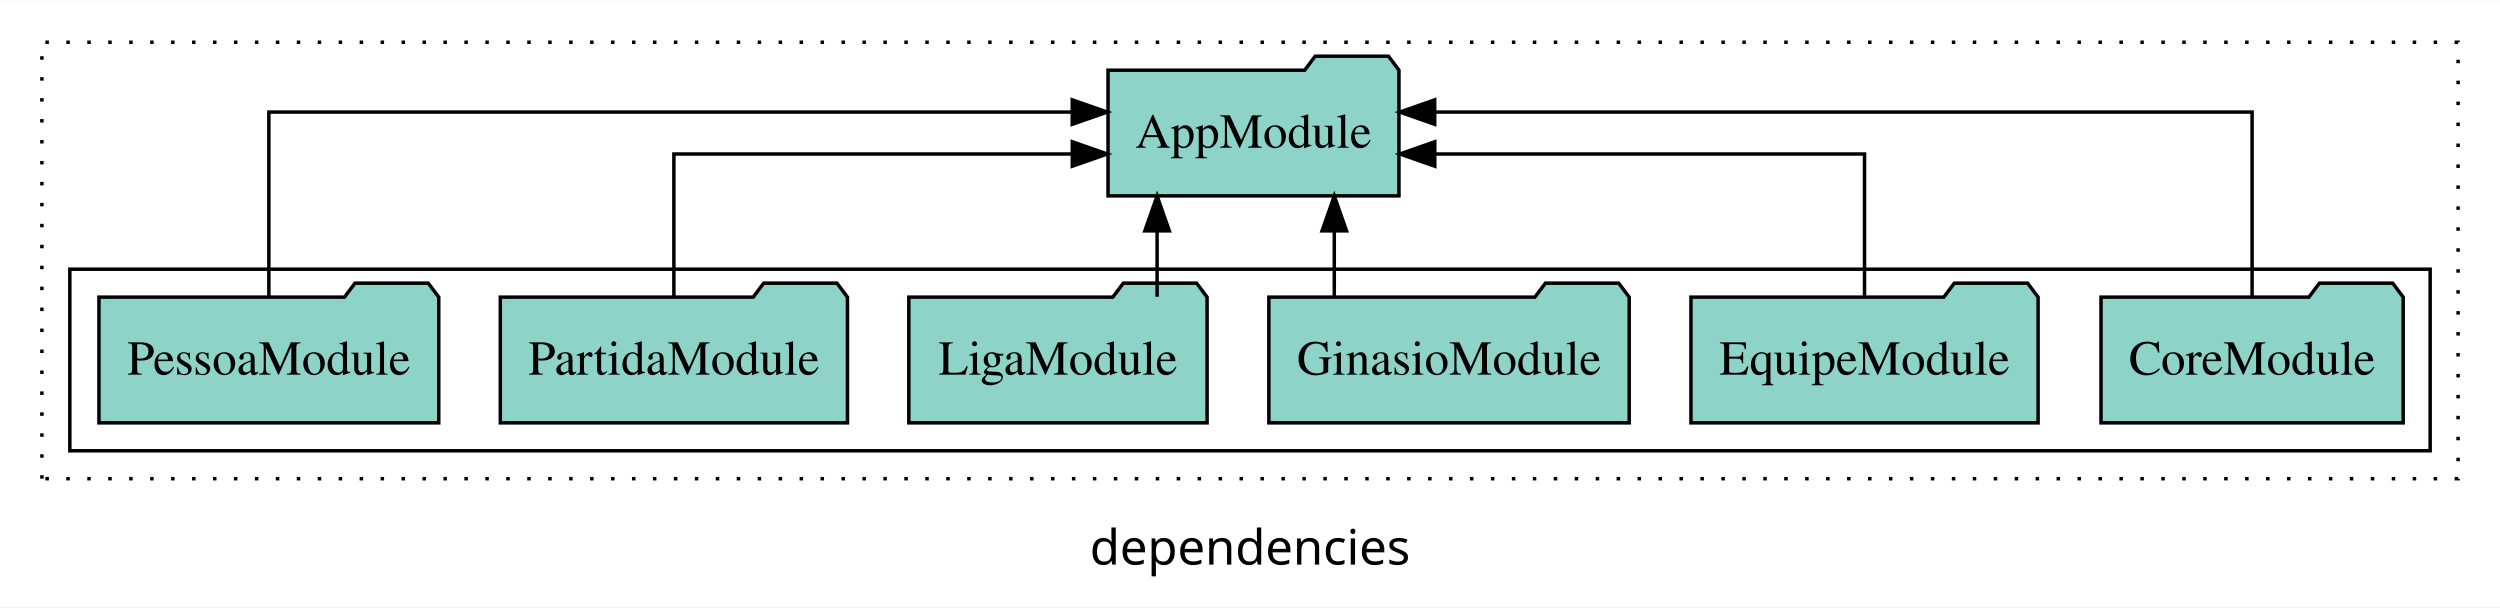
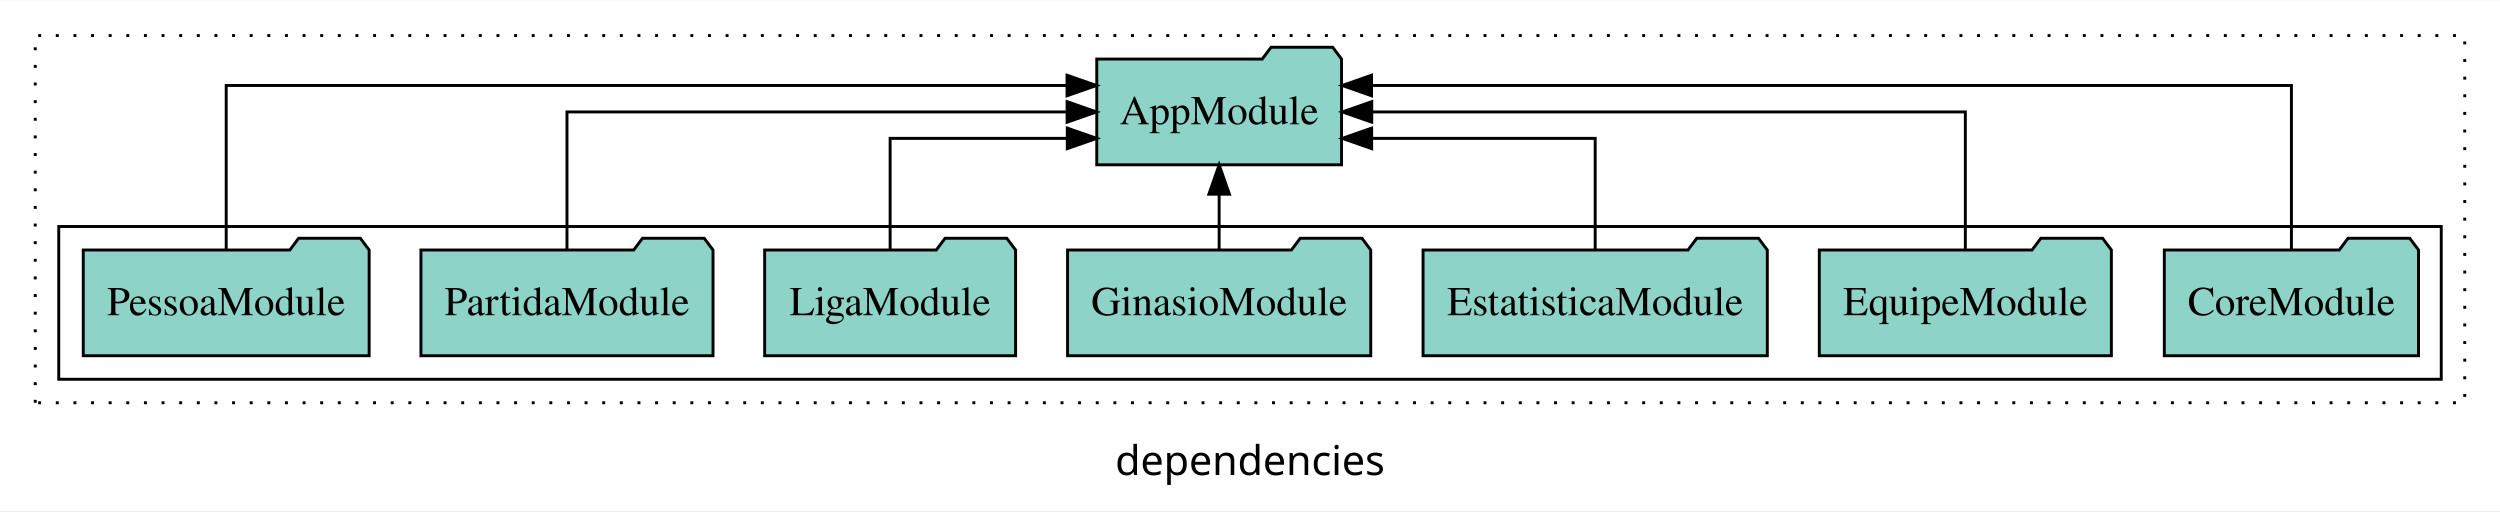
- <svg xmlns="http://www.w3.org/2000/svg" width="716pt" height="174pt" viewBox="0.00 0.00 716.00 173.80">
+ <svg xmlns="http://www.w3.org/2000/svg" width="851pt" height="174pt" viewBox="0.00 0.00 851.00 173.80">
  <g id="graph0" class="graph" transform="scale(1 1) rotate(0) translate(4 169.8)">
-     <polygon fill="white" stroke="transparent" points="-4,4 -4,-169.8 712,-169.8 712,4 -4,4" />
-     <text text-anchor="middle" x="354" y="-8.2" font-family="sans-serif" font-size="14.00">dependencies</text>
+     <polygon fill="white" stroke="transparent" points="-4,4 -4,-169.8 847,-169.8 847,4 -4,4" />
+     <text text-anchor="middle" x="421.5" y="-8.2" font-family="sans-serif" font-size="14.00">dependencies</text>
    <g id="clust1" class="cluster">
-       <polygon fill="none" stroke="black" stroke-dasharray="1,5" points="8,-32.8 8,-157.8 700,-157.8 700,-32.8 8,-32.8" />
+       <polygon fill="none" stroke="black" stroke-dasharray="1,5" points="8,-32.8 8,-157.8 835,-157.8 835,-32.8 8,-32.8" />
    </g>
    <g id="clust3" class="cluster">
-       <polygon fill="none" stroke="black" points="16,-40.8 16,-92.8 692,-92.8 692,-40.8 16,-40.8" />
+       <polygon fill="none" stroke="black" points="16,-40.8 16,-92.8 827,-92.8 827,-40.8 16,-40.8" />
    </g>
    <g id="node1" class="node">
-       <polygon fill="#8dd3c7" stroke="black" points="684.27,-84.8 681.27,-88.8 660.27,-88.8 657.27,-84.8 597.73,-84.8 597.73,-48.8 684.27,-48.8 684.27,-84.8" />
-       <text text-anchor="middle" x="641" y="-62.6" font-family="Times,serif" font-size="14.00">CoreModule</text>
+       <polygon fill="#8dd3c7" stroke="black" points="819.27,-84.8 816.27,-88.8 795.27,-88.8 792.27,-84.8 732.73,-84.8 732.73,-48.8 819.27,-48.8 819.27,-84.8" />
+       <text text-anchor="middle" x="776" y="-62.6" font-family="Times,serif" font-size="14.00">CoreModule</text>
    </g>
-     <g id="node7" class="node">
-       <polygon fill="#8dd3c7" stroke="black" points="396.66,-149.8 393.66,-153.8 372.66,-153.8 369.66,-149.8 313.34,-149.8 313.34,-113.8 396.66,-113.8 396.66,-149.8" />
-       <text text-anchor="middle" x="355" y="-127.6" font-family="Times,serif" font-size="14.00">AppModule</text>
+     <g id="node8" class="node">
+       <polygon fill="#8dd3c7" stroke="black" points="452.66,-149.8 449.66,-153.8 428.66,-153.8 425.66,-149.8 369.34,-149.8 369.34,-113.8 452.66,-113.8 452.66,-149.8" />
+       <text text-anchor="middle" x="411" y="-127.6" font-family="Times,serif" font-size="14.00">AppModule</text>
    </g>
    <g id="edge1" class="edge">
-       <path fill="none" stroke="black" d="M641,-85.08C641,-106.12 641,-137.8 641,-137.8 641,-137.8 406.89,-137.8 406.89,-137.8" />
-       <polygon fill="black" stroke="black" points="406.89,-134.3 396.89,-137.8 406.89,-141.3 406.89,-134.3" />
+       <path fill="none" stroke="black" d="M776,-85.09C776,-107.01 776,-140.8 776,-140.8 776,-140.8 462.87,-140.8 462.87,-140.8" />
+       <polygon fill="black" stroke="black" points="462.87,-137.3 452.87,-140.8 462.87,-144.3 462.87,-137.3" />
    </g>
    <g id="node2" class="node">
-       <polygon fill="#8dd3c7" stroke="black" points="579.71,-84.8 576.71,-88.8 555.71,-88.8 552.71,-84.8 480.29,-84.8 480.29,-48.8 579.71,-48.8 579.71,-84.8" />
-       <text text-anchor="middle" x="530" y="-62.6" font-family="Times,serif" font-size="14.00">EquipeModule</text>
+       <polygon fill="#8dd3c7" stroke="black" points="714.71,-84.8 711.71,-88.8 690.71,-88.8 687.71,-84.8 615.29,-84.8 615.29,-48.8 714.71,-48.8 714.71,-84.8" />
+       <text text-anchor="middle" x="665" y="-62.6" font-family="Times,serif" font-size="14.00">EquipeModule</text>
    </g>
    <g id="edge2" class="edge">
-       <path fill="none" stroke="black" d="M530,-84.82C530,-102.17 530,-125.8 530,-125.8 530,-125.8 406.92,-125.8 406.92,-125.8" />
-       <polygon fill="black" stroke="black" points="406.92,-122.3 396.92,-125.8 406.92,-129.3 406.92,-122.3" />
+       <path fill="none" stroke="black" d="M665,-84.91C665,-104.14 665,-131.8 665,-131.8 665,-131.8 462.94,-131.8 462.94,-131.8" />
+       <polygon fill="black" stroke="black" points="462.94,-128.3 452.94,-131.8 462.94,-135.3 462.94,-128.3" />
    </g>
    <g id="node3" class="node">
+       <polygon fill="#8dd3c7" stroke="black" points="597.59,-84.8 594.59,-88.8 573.59,-88.8 570.59,-84.8 480.41,-84.8 480.41,-48.8 597.59,-48.8 597.59,-84.8" />
+       <text text-anchor="middle" x="539" y="-62.6" font-family="Times,serif" font-size="14.00">EstatisticaModule</text>
+     </g>
+     <g id="edge3" class="edge">
+       <path fill="none" stroke="black" d="M539,-84.83C539,-101.2 539,-122.8 539,-122.8 539,-122.8 462.91,-122.8 462.91,-122.8" />
+       <polygon fill="black" stroke="black" points="462.91,-119.3 452.91,-122.8 462.91,-126.3 462.91,-119.3" />
+     </g>
+     <g id="node4" class="node">
      <polygon fill="#8dd3c7" stroke="black" points="462.6,-84.8 459.6,-88.8 438.6,-88.8 435.6,-84.8 359.4,-84.8 359.4,-48.8 462.6,-48.8 462.6,-84.8" />
      <text text-anchor="middle" x="411" y="-62.6" font-family="Times,serif" font-size="14.00">GinasioModule</text>
    </g>
-     <g id="edge3" class="edge">
-       <path fill="none" stroke="black" d="M378.14,-84.91C378.14,-84.91 378.14,-103.79 378.14,-103.79" />
-       <polygon fill="black" stroke="black" points="374.64,-103.79 378.14,-113.79 381.64,-103.79 374.64,-103.79" />
+     <g id="edge4" class="edge">
+       <path fill="none" stroke="black" d="M411,-84.91C411,-84.91 411,-103.79 411,-103.79" />
+       <polygon fill="black" stroke="black" points="407.5,-103.79 411,-113.79 414.5,-103.79 407.5,-103.79" />
    </g>
-     <g id="node4" class="node">
+     <g id="node5" class="node">
      <polygon fill="#8dd3c7" stroke="black" points="341.71,-84.8 338.71,-88.8 317.71,-88.8 314.71,-84.8 256.29,-84.8 256.29,-48.8 341.71,-48.8 341.71,-84.8" />
      <text text-anchor="middle" x="299" y="-62.6" font-family="Times,serif" font-size="14.00">LigaModule</text>
    </g>
-     <g id="edge4" class="edge">
-       <path fill="none" stroke="black" d="M327.39,-84.91C327.39,-84.91 327.39,-103.79 327.39,-103.79" />
-       <polygon fill="black" stroke="black" points="323.89,-103.79 327.39,-113.79 330.89,-103.79 323.89,-103.79" />
+     <g id="edge5" class="edge">
+       <path fill="none" stroke="black" d="M299,-84.83C299,-101.2 299,-122.8 299,-122.8 299,-122.8 359.3,-122.8 359.3,-122.8" />
+       <polygon fill="black" stroke="black" points="359.3,-126.3 369.3,-122.8 359.3,-119.3 359.3,-126.3" />
    </g>
-     <g id="node5" class="node">
+     <g id="node6" class="node">
      <polygon fill="#8dd3c7" stroke="black" points="238.71,-84.8 235.71,-88.8 214.71,-88.8 211.71,-84.8 139.29,-84.8 139.29,-48.8 238.71,-48.8 238.71,-84.8" />
      <text text-anchor="middle" x="189" y="-62.6" font-family="Times,serif" font-size="14.00">PartidaModule</text>
    </g>
-     <g id="edge5" class="edge">
-       <path fill="none" stroke="black" d="M189,-84.82C189,-102.17 189,-125.8 189,-125.8 189,-125.8 303.11,-125.8 303.11,-125.8" />
-       <polygon fill="black" stroke="black" points="303.11,-129.3 313.11,-125.8 303.11,-122.3 303.11,-129.3" />
+     <g id="edge6" class="edge">
+       <path fill="none" stroke="black" d="M189,-84.91C189,-104.14 189,-131.8 189,-131.8 189,-131.8 359.24,-131.8 359.24,-131.8" />
+       <polygon fill="black" stroke="black" points="359.24,-135.3 369.24,-131.8 359.24,-128.3 359.24,-135.3" />
    </g>
-     <g id="node6" class="node">
+     <g id="node7" class="node">
      <polygon fill="#8dd3c7" stroke="black" points="121.66,-84.8 118.66,-88.8 97.66,-88.8 94.66,-84.8 24.34,-84.8 24.34,-48.8 121.66,-48.8 121.66,-84.8" />
      <text text-anchor="middle" x="73" y="-62.6" font-family="Times,serif" font-size="14.00">PessoaModule</text>
    </g>
-     <g id="edge6" class="edge">
-       <path fill="none" stroke="black" d="M73,-85.08C73,-106.12 73,-137.8 73,-137.8 73,-137.8 303.09,-137.8 303.09,-137.8" />
-       <polygon fill="black" stroke="black" points="303.09,-141.3 313.09,-137.8 303.09,-134.3 303.09,-141.3" />
+     <g id="edge7" class="edge">
+       <path fill="none" stroke="black" d="M73,-85.09C73,-107.01 73,-140.8 73,-140.8 73,-140.8 359.22,-140.8 359.22,-140.8" />
+       <polygon fill="black" stroke="black" points="359.22,-144.3 369.22,-140.8 359.22,-137.3 359.22,-144.3" />
    </g>
  </g>
</svg>
